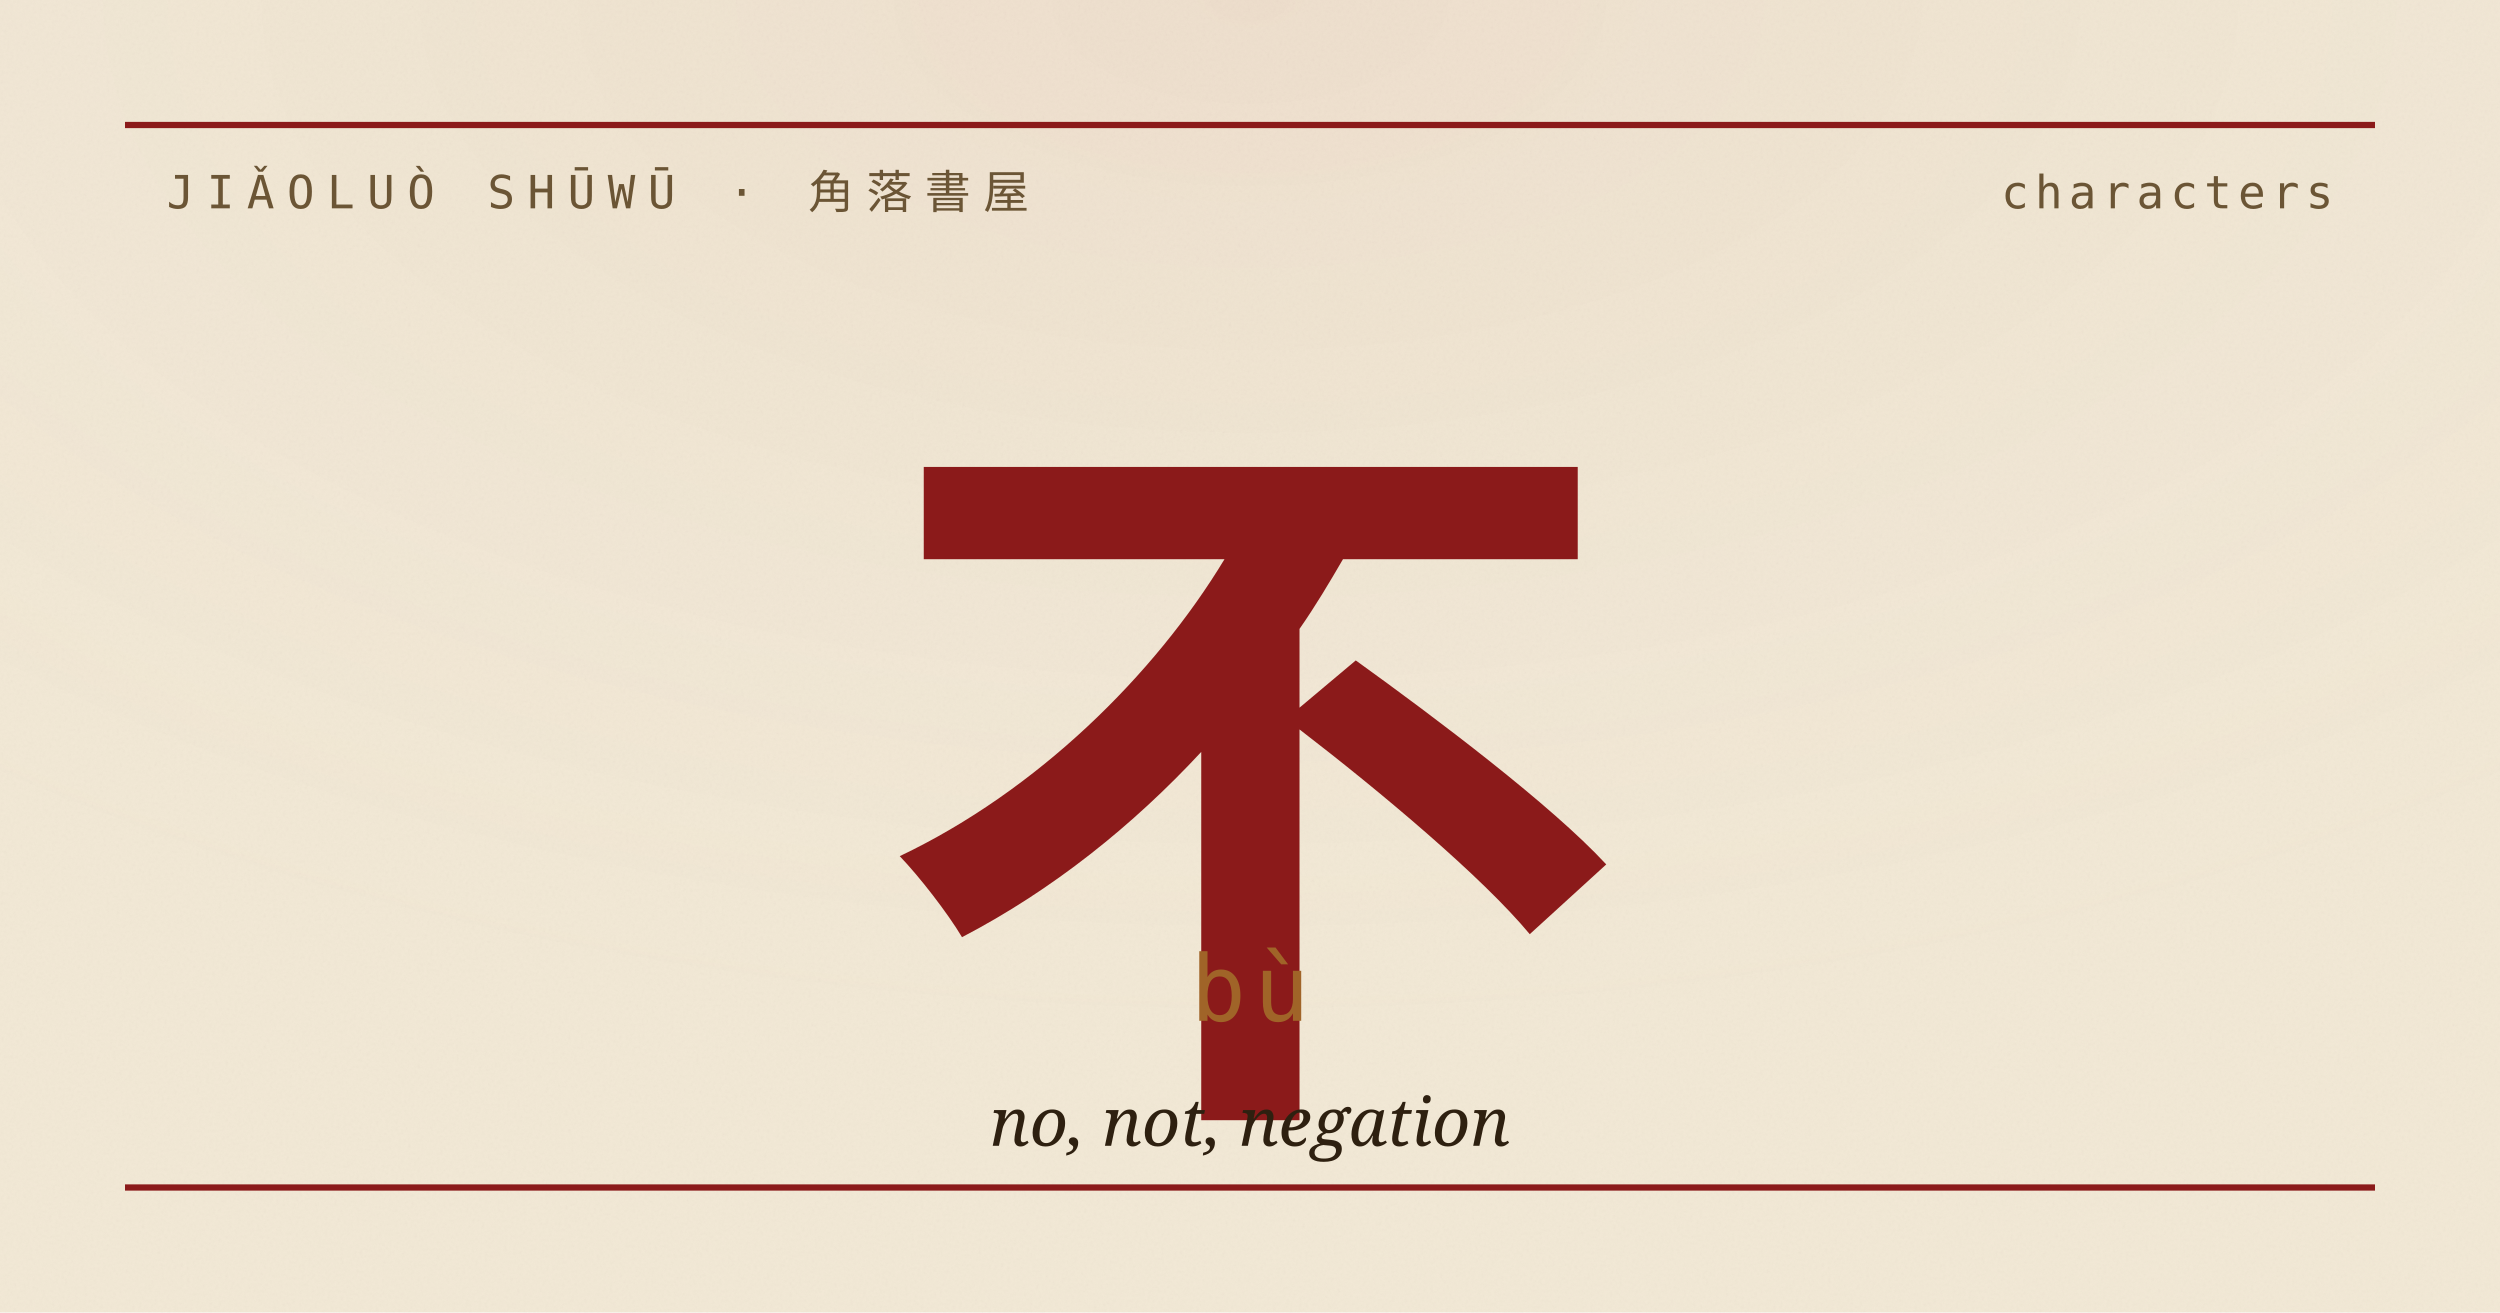
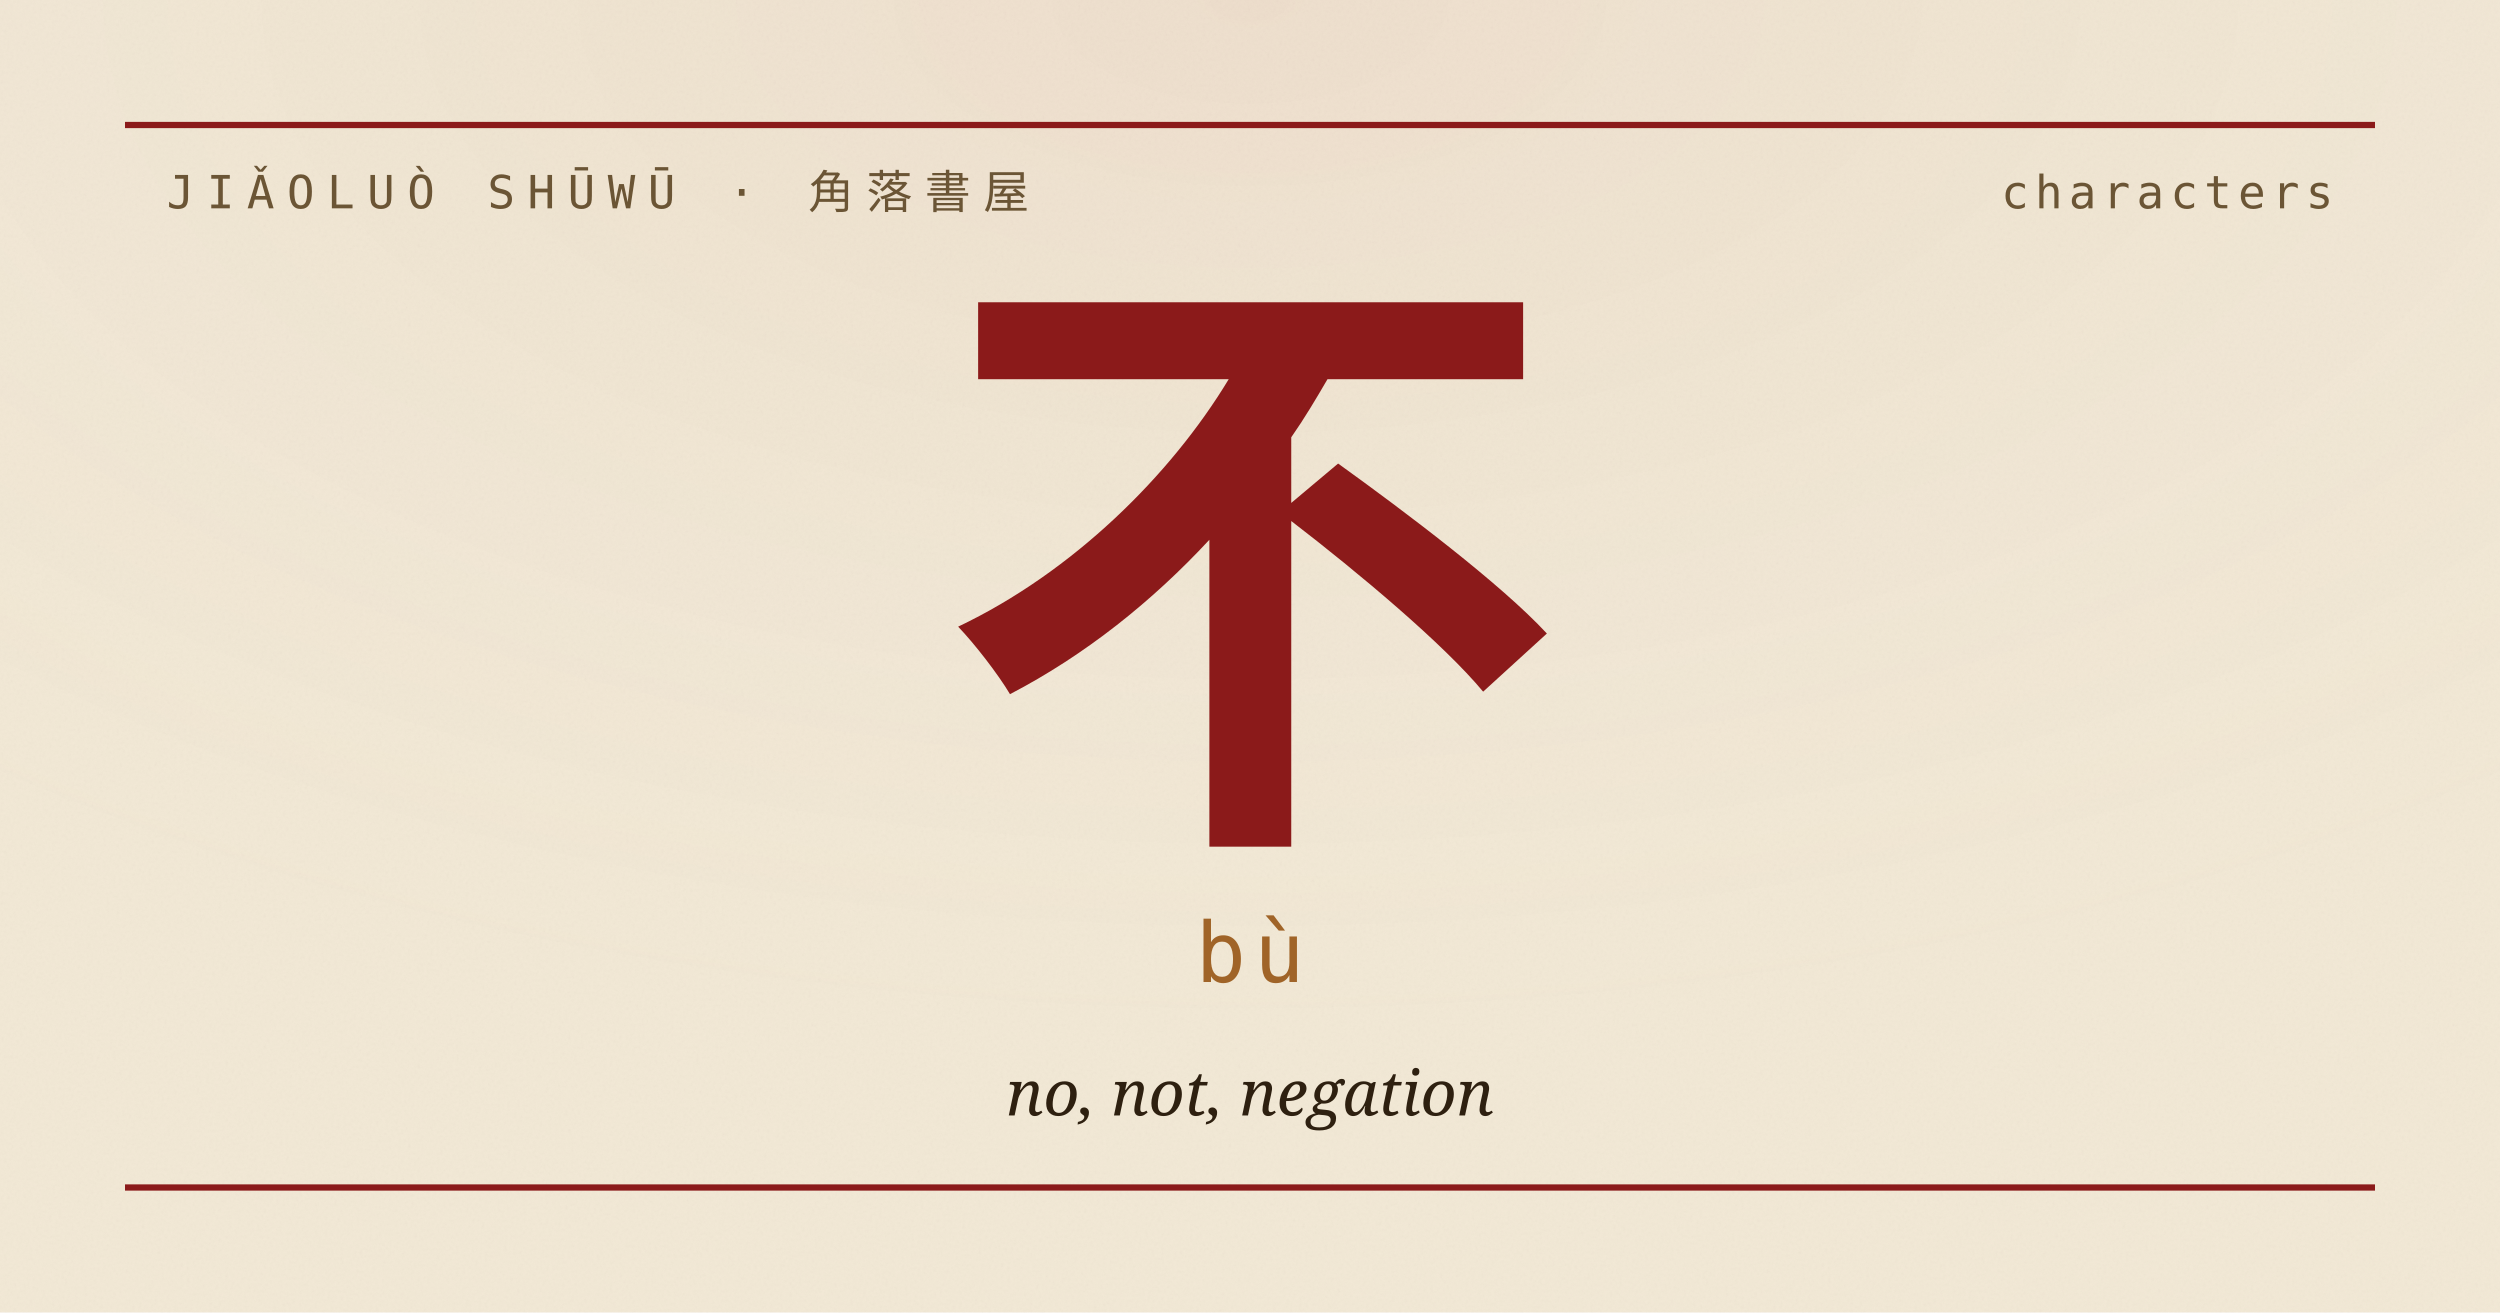
<svg xmlns="http://www.w3.org/2000/svg" viewBox="0 0 1200 630" width="1200" height="630">
  <defs>
    <filter id="paper">
      <feTurbulence type="fractalNoise" baseFrequency="0.65" numOctaves="5" stitchTiles="stitch" />
      <feColorMatrix type="saturate" values="0" />
    </filter>
    <radialGradient id="vignette" cx="50%" cy="0%" r="80%">
      <stop offset="0%" stop-color="#8b1a1a" stop-opacity="0.05" />
      <stop offset="100%" stop-color="#f2e8d5" stop-opacity="0" />
    </radialGradient>
  </defs>
  <rect width="1200" height="630" fill="#f2e8d5" />
  <rect width="1200" height="630" fill="url(#vignette)" />
  <rect width="1200" height="630" filter="url(#paper)" opacity="0.06" />
  <line x1="60" y1="60" x2="1140" y2="60" stroke="#8b1a1a" stroke-width="3" />
  <line x1="60" y1="570" x2="1140" y2="570" stroke="#8b1a1a" stroke-width="3" />
  <text x="80" y="100" font-family="Inconsolata, monospace" font-size="22" letter-spacing="6" fill="#6b5535" text-transform="uppercase">JIǍOLUÒ SHŪWŪ · 角落書屋</text>
  <text x="1120" y="100" font-family="Inconsolata, monospace" font-size="22" letter-spacing="3" fill="#6b5535" text-anchor="end">characters</text>
-   <text x="600" y="380" font-family="Noto Serif SC, serif" font-size="360" font-weight="700" fill="#8b1a1a" text-anchor="middle" dominant-baseline="middle">不</text>
-   <text x="600" y="490" font-family="Inconsolata, monospace" font-size="44" letter-spacing="4" fill="#a06428" text-anchor="middle">bù</text>
-   <text x="600" y="550" font-family="Cormorant Garamond, Georgia, serif" font-style="italic" font-size="32" fill="#2e2010" text-anchor="middle">no, not, negation</text>
+   <text x="600" y="275" font-family="Noto Serif SC, serif" font-size="300" font-weight="700" fill="#8b1a1a" text-anchor="middle" dominant-baseline="middle">不</text>
+   <text x="600" y="460" font-family="Inconsolata, monospace" font-size="40" letter-spacing="4" fill="#a06428" text-anchor="middle" dominant-baseline="middle">bù</text>
+   <text x="600" y="525" font-family="Cormorant Garamond, Georgia, serif" font-style="italic" font-size="30" fill="#2e2010" text-anchor="middle" dominant-baseline="middle">no, not, negation</text>
</svg>
